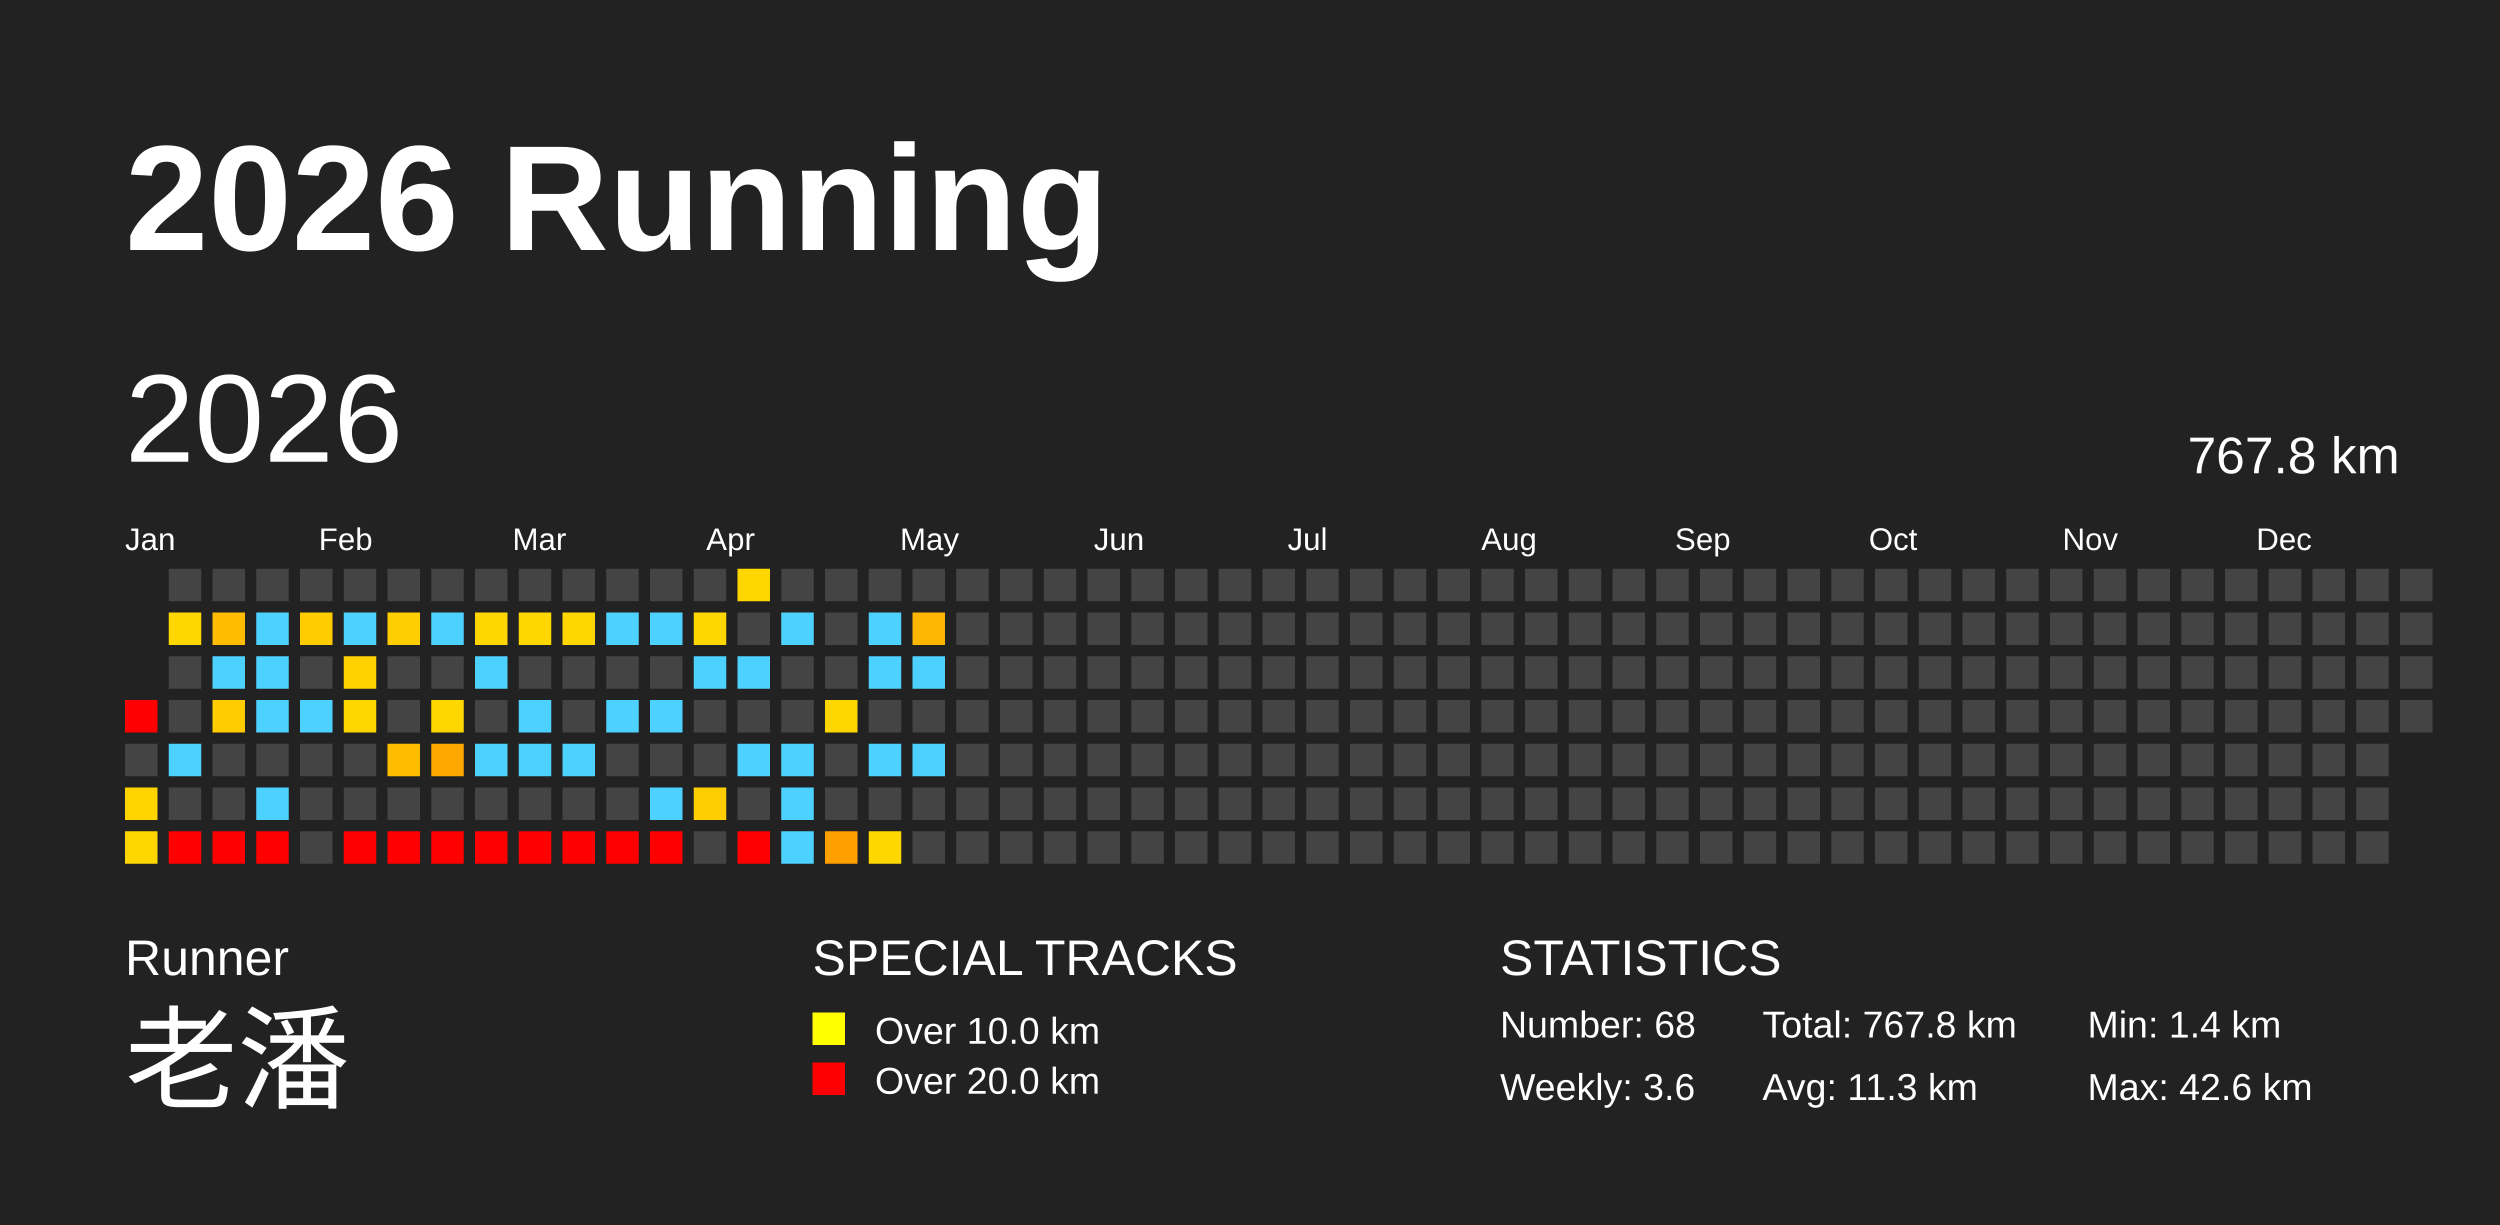
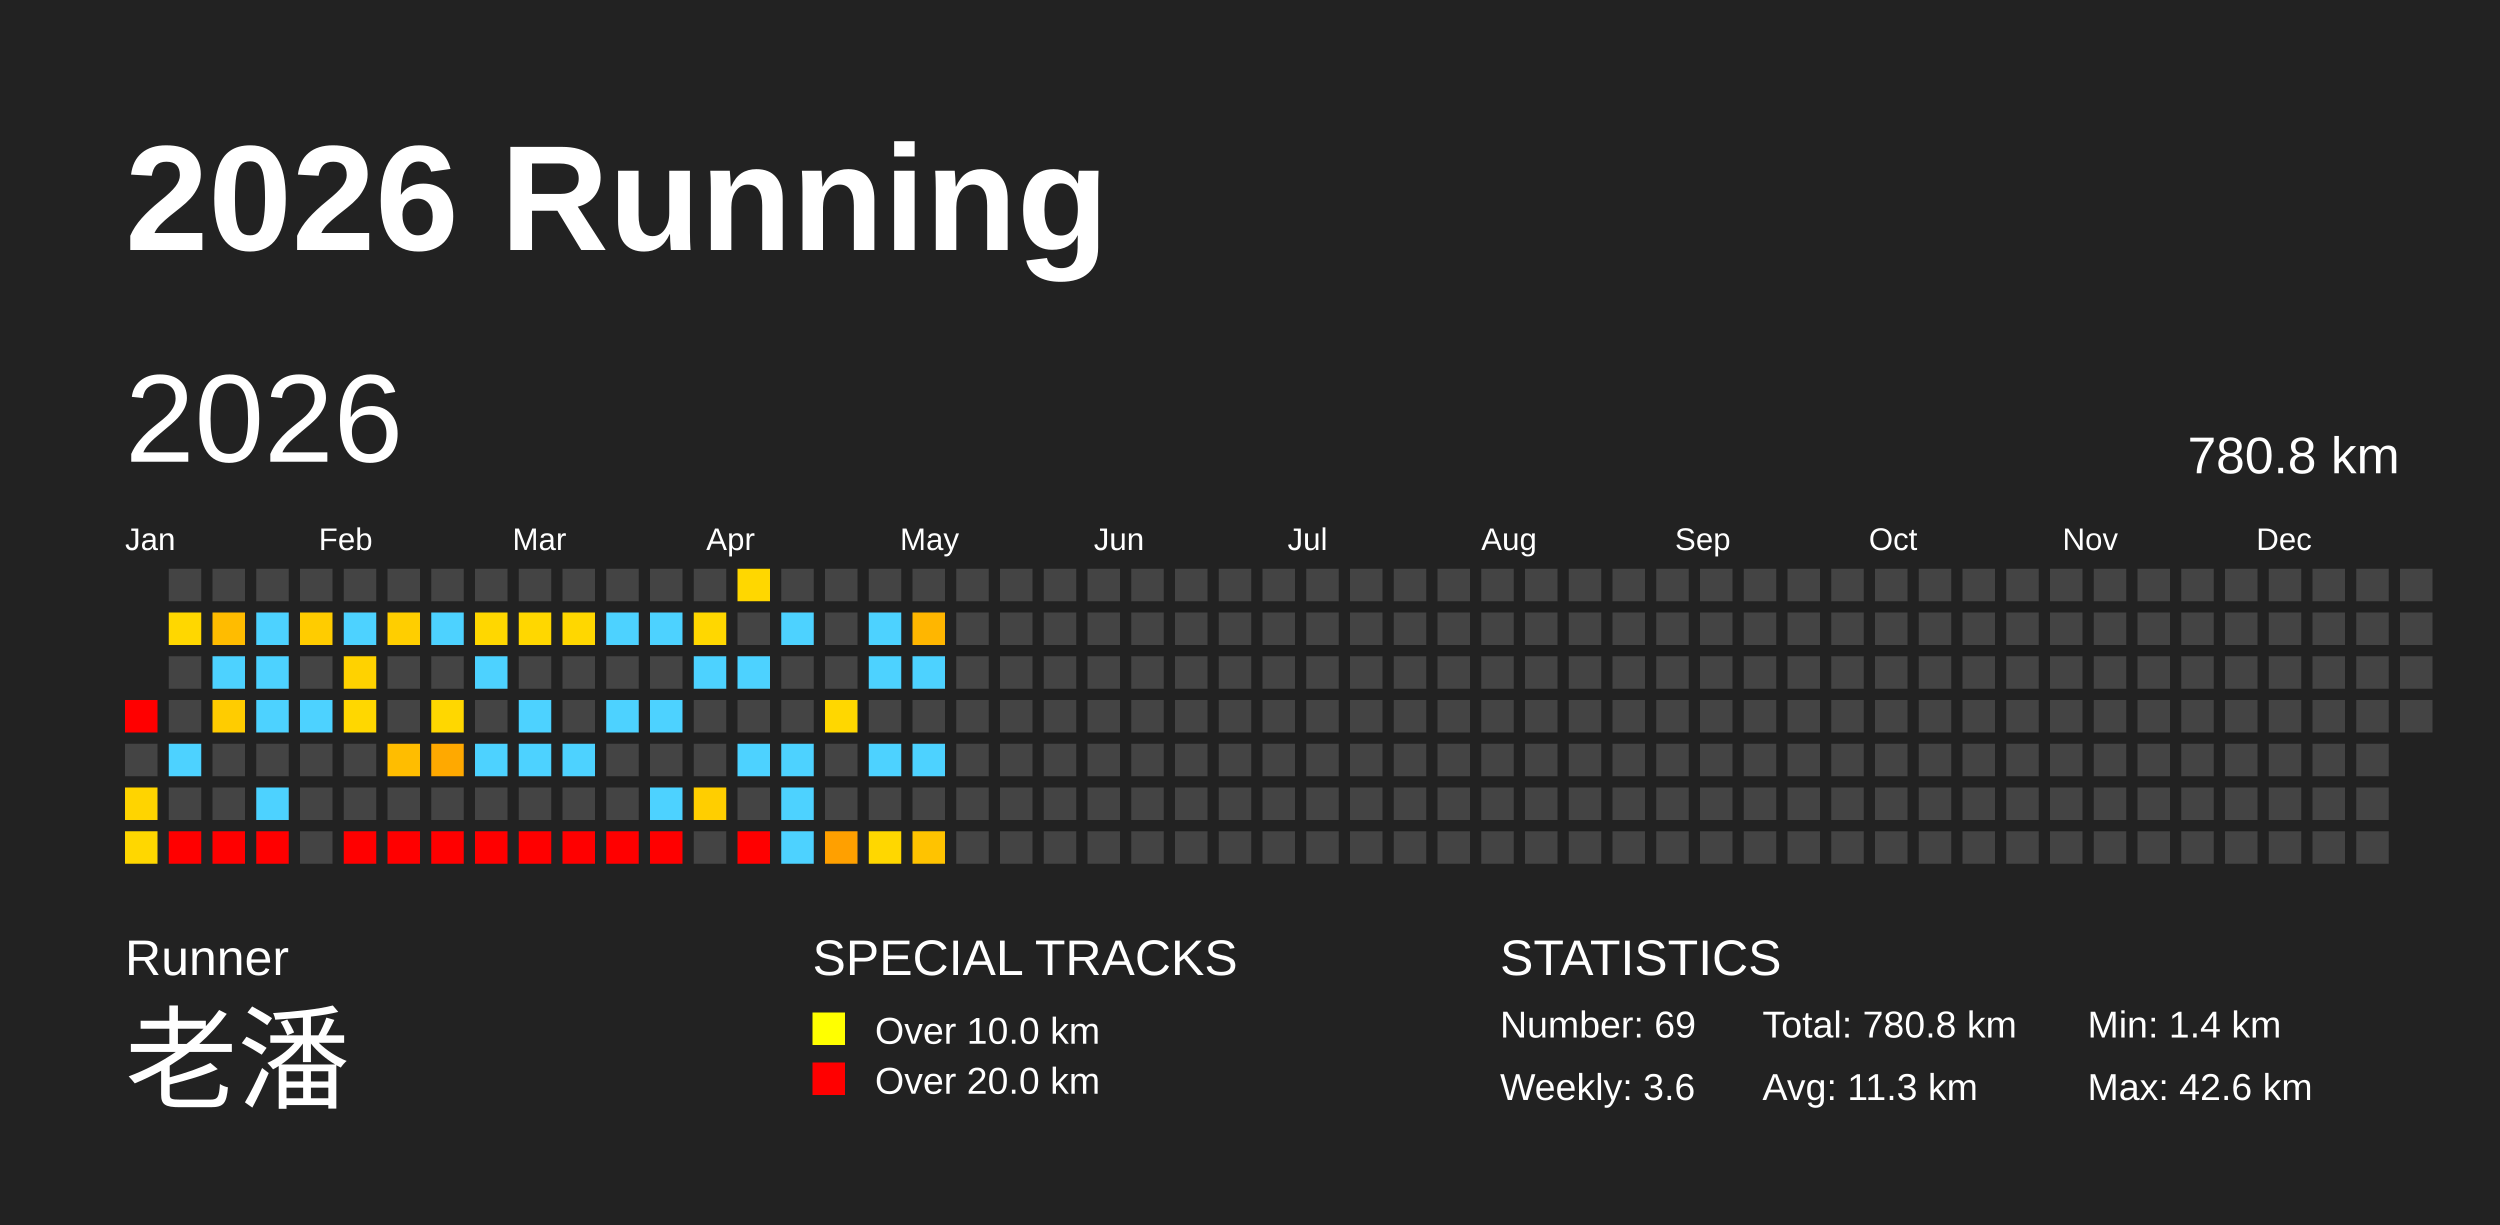
<svg xmlns="http://www.w3.org/2000/svg" baseProfile="full" height="98mm" version="1.1" viewBox="0,0,200,98" width="200mm">
  <defs />
  <rect fill="#222222" height="98" width="200" x="0" y="0" />
  <text fill="#FFFFFF" style="font-size:12px; font-family:Arial; font-weight:bold;" x="10" y="20">2026 Running</text>
  <text fill="#FFFFFF" style="font-size:4px; font-family:Arial" x="10" y="78">Runner</text>
  <text fill="#FFFFFF" style="font-size:9px; font-family:Arial" x="10" y="88">老潘</text>
  <text fill="#FFFFFF" style="font-size:4px; font-family:Arial" x="65" y="78">SPECIAL TRACKS</text>
  <rect fill="yellow" height="2.6" width="2.6" x="65" y="81" />
  <text fill="#FFFFFF" style="font-size:3px; font-family:Arial" x="70" y="83.5">Over 10.0 km</text>
  <rect fill="red" height="2.6" width="2.6" x="65" y="85" />
  <text fill="#FFFFFF" style="font-size:3px; font-family:Arial" x="70" y="87.5">Over 20.0 km</text>
  <text fill="#FFFFFF" style="font-size:4px; font-family:Arial" x="120" y="78">STATISTICS</text>
-   <text fill="#FFFFFF" style="font-size:3px; font-family:Arial" x="120" y="83">Number: 68</text>
+   <text fill="#FFFFFF" style="font-size:3px; font-family:Arial" x="120" y="83">Number: 69</text>
  <text fill="#FFFFFF" style="font-size:3px; font-family:Arial" x="120" y="88">Weekly: 3.6</text>
-   <text fill="#FFFFFF" style="font-size:3px; font-family:Arial" x="141" y="83">Total: 767.8 km</text>
+   <text fill="#FFFFFF" style="font-size:3px; font-family:Arial" x="141" y="83">Total: 780.8 km</text>
  <text fill="#FFFFFF" style="font-size:3px; font-family:Arial" x="141" y="88">Avg: 11.3 km</text>
  <text fill="#FFFFFF" style="font-size:3px; font-family:Arial" x="167" y="83">Min: 1.4 km</text>
  <text fill="#FFFFFF" style="font-size:3px; font-family:Arial" x="167" y="88">Max: 42.6 km</text>
  <text dominant-baseline="hanging" fill="#FFFFFF" style="font-size:10.0px; font-family:Arial;" x="10" y="30">2026</text>
-   <text dominant-baseline="hanging" fill="#FFFFFF" style="font-size:4.125px; font-family:Arial;" x="175" y="35">767.8 km</text>
+   <text dominant-baseline="hanging" fill="#FFFFFF" style="font-size:4.125px; font-family:Arial;" x="175" y="35">780.8 km</text>
  <text fill="#FFFFFF" style="font-size:2.5px; font-family:Arial" x="10.0" y="44">Jan</text>
  <text fill="#FFFFFF" style="font-size:2.5px; font-family:Arial" x="25.5" y="44">Feb</text>
  <text fill="#FFFFFF" style="font-size:2.5px; font-family:Arial" x="41.0" y="44">Mar</text>
  <text fill="#FFFFFF" style="font-size:2.5px; font-family:Arial" x="56.5" y="44">Apr</text>
  <text fill="#FFFFFF" style="font-size:2.5px; font-family:Arial" x="72.0" y="44">May</text>
  <text fill="#FFFFFF" style="font-size:2.5px; font-family:Arial" x="87.5" y="44">Jun</text>
  <text fill="#FFFFFF" style="font-size:2.5px; font-family:Arial" x="103.0" y="44">Jul</text>
  <text fill="#FFFFFF" style="font-size:2.5px; font-family:Arial" x="118.5" y="44">Aug</text>
  <text fill="#FFFFFF" style="font-size:2.5px; font-family:Arial" x="134.0" y="44">Sep</text>
  <text fill="#FFFFFF" style="font-size:2.5px; font-family:Arial" x="149.5" y="44">Oct</text>
  <text fill="#FFFFFF" style="font-size:2.5px; font-family:Arial" x="165.0" y="44">Nov</text>
  <text fill="#FFFFFF" style="font-size:2.5px; font-family:Arial" x="180.5" y="44">Dec</text>
  <rect fill="red" height="2.6" width="2.6" x="10.0" y="56.0" />
  <rect fill="#444444" height="2.6" width="2.6" x="10.0" y="59.5" />
  <rect fill="#ffd400" height="2.6" width="2.6" x="10.0" y="63.0" />
  <rect fill="#ffd700" height="2.6" width="2.6" x="10.0" y="66.5" />
  <rect fill="#444444" height="2.6" width="2.6" x="13.5" y="45.5" />
  <rect fill="#ffd700" height="2.6" width="2.6" x="13.5" y="49.0" />
  <rect fill="#444444" height="2.6" width="2.6" x="13.5" y="52.5" />
  <rect fill="#444444" height="2.6" width="2.6" x="13.5" y="56.0" />
  <rect fill="#4dd2ff" height="2.6" width="2.6" x="13.5" y="59.5" />
  <rect fill="#444444" height="2.6" width="2.6" x="13.5" y="63.0" />
  <rect fill="red" height="2.6" width="2.6" x="13.5" y="66.5" />
  <rect fill="#444444" height="2.6" width="2.6" x="17.0" y="45.5" />
  <rect fill="#ffbc00" height="2.6" width="2.6" x="17.0" y="49.0" />
  <rect fill="#4dd2ff" height="2.6" width="2.6" x="17.0" y="52.5" />
  <rect fill="#ffcc00" height="2.6" width="2.6" x="17.0" y="56.0" />
  <rect fill="#444444" height="2.6" width="2.6" x="17.0" y="59.5" />
  <rect fill="#444444" height="2.6" width="2.6" x="17.0" y="63.0" />
  <rect fill="red" height="2.6" width="2.6" x="17.0" y="66.5" />
  <rect fill="#444444" height="2.6" width="2.6" x="20.5" y="45.5" />
  <rect fill="#4dd2ff" height="2.6" width="2.6" x="20.5" y="49.0" />
  <rect fill="#4dd2ff" height="2.6" width="2.6" x="20.5" y="52.5" />
  <rect fill="#4dd2ff" height="2.6" width="2.6" x="20.5" y="56.0" />
  <rect fill="#444444" height="2.6" width="2.6" x="20.5" y="59.5" />
  <rect fill="#4dd2ff" height="2.6" width="2.6" x="20.5" y="63.0" />
  <rect fill="red" height="2.6" width="2.6" x="20.5" y="66.5" />
  <rect fill="#444444" height="2.6" width="2.6" x="24.0" y="45.5" />
  <rect fill="#ffcc00" height="2.6" width="2.6" x="24.0" y="49.0" />
  <rect fill="#444444" height="2.6" width="2.6" x="24.0" y="52.5" />
  <rect fill="#4dd2ff" height="2.6" width="2.6" x="24.0" y="56.0" />
  <rect fill="#444444" height="2.6" width="2.6" x="24.0" y="59.5" />
  <rect fill="#444444" height="2.6" width="2.6" x="24.0" y="63.0" />
  <rect fill="#444444" height="2.6" width="2.6" x="24.0" y="66.5" />
  <rect fill="#444444" height="2.6" width="2.6" x="27.5" y="45.5" />
  <rect fill="#4dd2ff" height="2.6" width="2.6" x="27.5" y="49.0" />
  <rect fill="#ffd200" height="2.6" width="2.6" x="27.5" y="52.5" />
  <rect fill="#ffd700" height="2.6" width="2.6" x="27.5" y="56.0" />
  <rect fill="#444444" height="2.6" width="2.6" x="27.5" y="59.5" />
  <rect fill="#444444" height="2.6" width="2.6" x="27.5" y="63.0" />
  <rect fill="red" height="2.6" width="2.6" x="27.5" y="66.5" />
  <rect fill="#444444" height="2.6" width="2.6" x="31.0" y="45.5" />
  <rect fill="#ffce00" height="2.6" width="2.6" x="31.0" y="49.0" />
  <rect fill="#444444" height="2.6" width="2.6" x="31.0" y="52.5" />
  <rect fill="#444444" height="2.6" width="2.6" x="31.0" y="56.0" />
  <rect fill="#ffbd00" height="2.6" width="2.6" x="31.0" y="59.5" />
  <rect fill="#444444" height="2.6" width="2.6" x="31.0" y="63.0" />
  <rect fill="red" height="2.6" width="2.6" x="31.0" y="66.5" />
  <rect fill="#444444" height="2.6" width="2.6" x="34.5" y="45.5" />
  <rect fill="#4dd2ff" height="2.6" width="2.6" x="34.5" y="49.0" />
  <rect fill="#444444" height="2.6" width="2.6" x="34.5" y="52.5" />
  <rect fill="#ffd700" height="2.6" width="2.6" x="34.5" y="56.0" />
  <rect fill="#ffa900" height="2.6" width="2.6" x="34.5" y="59.5" />
  <rect fill="#444444" height="2.6" width="2.6" x="34.5" y="63.0" />
  <rect fill="red" height="2.6" width="2.6" x="34.5" y="66.5" />
  <rect fill="#444444" height="2.6" width="2.6" x="38.0" y="45.5" />
  <rect fill="#ffd700" height="2.6" width="2.6" x="38.0" y="49.0" />
  <rect fill="#4dd2ff" height="2.6" width="2.6" x="38.0" y="52.5" />
  <rect fill="#444444" height="2.6" width="2.6" x="38.0" y="56.0" />
  <rect fill="#4dd2ff" height="2.6" width="2.6" x="38.0" y="59.5" />
  <rect fill="#444444" height="2.6" width="2.6" x="38.0" y="63.0" />
  <rect fill="red" height="2.6" width="2.6" x="38.0" y="66.5" />
  <rect fill="#444444" height="2.6" width="2.6" x="41.5" y="45.5" />
  <rect fill="#ffd700" height="2.6" width="2.6" x="41.5" y="49.0" />
  <rect fill="#444444" height="2.6" width="2.6" x="41.5" y="52.5" />
  <rect fill="#4dd2ff" height="2.6" width="2.6" x="41.5" y="56.0" />
  <rect fill="#4dd2ff" height="2.6" width="2.6" x="41.5" y="59.5" />
  <rect fill="#444444" height="2.6" width="2.6" x="41.5" y="63.0" />
  <rect fill="red" height="2.6" width="2.6" x="41.5" y="66.5" />
  <rect fill="#444444" height="2.6" width="2.6" x="45.0" y="45.5" />
  <rect fill="#ffd700" height="2.6" width="2.6" x="45.0" y="49.0" />
  <rect fill="#444444" height="2.6" width="2.6" x="45.0" y="52.5" />
  <rect fill="#444444" height="2.6" width="2.6" x="45.0" y="56.0" />
  <rect fill="#4dd2ff" height="2.6" width="2.6" x="45.0" y="59.5" />
  <rect fill="#444444" height="2.6" width="2.6" x="45.0" y="63.0" />
  <rect fill="red" height="2.6" width="2.6" x="45.0" y="66.5" />
  <rect fill="#444444" height="2.6" width="2.6" x="48.5" y="45.5" />
  <rect fill="#4dd2ff" height="2.6" width="2.6" x="48.5" y="49.0" />
  <rect fill="#444444" height="2.6" width="2.6" x="48.5" y="52.5" />
  <rect fill="#4dd2ff" height="2.6" width="2.6" x="48.5" y="56.0" />
  <rect fill="#444444" height="2.6" width="2.6" x="48.5" y="59.5" />
  <rect fill="#444444" height="2.6" width="2.6" x="48.5" y="63.0" />
  <rect fill="red" height="2.6" width="2.6" x="48.5" y="66.5" />
  <rect fill="#444444" height="2.6" width="2.6" x="52.0" y="45.5" />
  <rect fill="#4dd2ff" height="2.6" width="2.6" x="52.0" y="49.0" />
  <rect fill="#444444" height="2.6" width="2.6" x="52.0" y="52.5" />
  <rect fill="#4dd2ff" height="2.6" width="2.6" x="52.0" y="56.0" />
  <rect fill="#444444" height="2.6" width="2.6" x="52.0" y="59.5" />
  <rect fill="#4dd2ff" height="2.6" width="2.6" x="52.0" y="63.0" />
  <rect fill="red" height="2.6" width="2.6" x="52.0" y="66.5" />
  <rect fill="#444444" height="2.6" width="2.6" x="55.5" y="45.5" />
  <rect fill="#ffd700" height="2.6" width="2.6" x="55.5" y="49.0" />
  <rect fill="#4dd2ff" height="2.6" width="2.6" x="55.5" y="52.5" />
  <rect fill="#444444" height="2.6" width="2.6" x="55.5" y="56.0" />
  <rect fill="#444444" height="2.6" width="2.6" x="55.5" y="59.5" />
  <rect fill="#ffce00" height="2.6" width="2.6" x="55.5" y="63.0" />
  <rect fill="#444444" height="2.6" width="2.6" x="55.5" y="66.5" />
  <rect fill="#ffd700" height="2.6" width="2.6" x="59.0" y="45.5" />
  <rect fill="#444444" height="2.6" width="2.6" x="59.0" y="49.0" />
  <rect fill="#4dd2ff" height="2.6" width="2.6" x="59.0" y="52.5" />
  <rect fill="#444444" height="2.6" width="2.6" x="59.0" y="56.0" />
  <rect fill="#4dd2ff" height="2.6" width="2.6" x="59.0" y="59.5" />
  <rect fill="#444444" height="2.6" width="2.6" x="59.0" y="63.0" />
  <rect fill="red" height="2.6" width="2.6" x="59.0" y="66.5" />
  <rect fill="#444444" height="2.6" width="2.6" x="62.5" y="45.5" />
  <rect fill="#4dd2ff" height="2.6" width="2.6" x="62.5" y="49.0" />
  <rect fill="#444444" height="2.6" width="2.6" x="62.5" y="52.5" />
  <rect fill="#444444" height="2.6" width="2.6" x="62.5" y="56.0" />
  <rect fill="#4dd2ff" height="2.6" width="2.6" x="62.5" y="59.5" />
  <rect fill="#4dd2ff" height="2.6" width="2.6" x="62.5" y="63.0" />
  <rect fill="#4dd2ff" height="2.6" width="2.6" x="62.5" y="66.5" />
  <rect fill="#444444" height="2.6" width="2.6" x="66.0" y="45.5" />
  <rect fill="#444444" height="2.6" width="2.6" x="66.0" y="49.0" />
  <rect fill="#444444" height="2.6" width="2.6" x="66.0" y="52.5" />
  <rect fill="#ffd700" height="2.6" width="2.6" x="66.0" y="56.0" />
  <rect fill="#444444" height="2.6" width="2.6" x="66.0" y="59.5" />
  <rect fill="#444444" height="2.6" width="2.6" x="66.0" y="63.0" />
  <rect fill="#ffa000" height="2.6" width="2.6" x="66.0" y="66.5" />
  <rect fill="#444444" height="2.6" width="2.6" x="69.5" y="45.5" />
  <rect fill="#4dd2ff" height="2.6" width="2.6" x="69.5" y="49.0" />
  <rect fill="#4dd2ff" height="2.6" width="2.6" x="69.5" y="52.5" />
  <rect fill="#444444" height="2.6" width="2.6" x="69.5" y="56.0" />
  <rect fill="#4dd2ff" height="2.6" width="2.6" x="69.5" y="59.5" />
  <rect fill="#444444" height="2.6" width="2.6" x="69.5" y="63.0" />
  <rect fill="#ffd700" height="2.6" width="2.6" x="69.5" y="66.5" />
  <rect fill="#444444" height="2.6" width="2.6" x="73.0" y="45.5" />
  <rect fill="#ffb600" height="2.6" width="2.6" x="73.0" y="49.0" />
  <rect fill="#4dd2ff" height="2.6" width="2.6" x="73.0" y="52.5" />
  <rect fill="#444444" height="2.6" width="2.6" x="73.0" y="56.0" />
  <rect fill="#4dd2ff" height="2.6" width="2.6" x="73.0" y="59.5" />
  <rect fill="#444444" height="2.6" width="2.6" x="73.0" y="63.0" />
-   <rect fill="#444444" height="2.6" width="2.6" x="73.0" y="66.5" />
+   <rect fill="#ffc300" height="2.6" width="2.6" x="73.0" y="66.5" />
  <rect fill="#444444" height="2.6" width="2.6" x="76.5" y="45.5" />
  <rect fill="#444444" height="2.6" width="2.6" x="76.5" y="49.0" />
  <rect fill="#444444" height="2.6" width="2.6" x="76.5" y="52.5" />
  <rect fill="#444444" height="2.6" width="2.6" x="76.5" y="56.0" />
  <rect fill="#444444" height="2.6" width="2.6" x="76.5" y="59.5" />
  <rect fill="#444444" height="2.6" width="2.6" x="76.5" y="63.0" />
  <rect fill="#444444" height="2.6" width="2.6" x="76.5" y="66.5" />
  <rect fill="#444444" height="2.6" width="2.6" x="80.0" y="45.5" />
  <rect fill="#444444" height="2.6" width="2.6" x="80.0" y="49.0" />
  <rect fill="#444444" height="2.6" width="2.6" x="80.0" y="52.5" />
  <rect fill="#444444" height="2.6" width="2.6" x="80.0" y="56.0" />
  <rect fill="#444444" height="2.6" width="2.6" x="80.0" y="59.5" />
  <rect fill="#444444" height="2.6" width="2.6" x="80.0" y="63.0" />
  <rect fill="#444444" height="2.6" width="2.6" x="80.0" y="66.5" />
  <rect fill="#444444" height="2.6" width="2.6" x="83.5" y="45.5" />
  <rect fill="#444444" height="2.6" width="2.6" x="83.5" y="49.0" />
  <rect fill="#444444" height="2.6" width="2.6" x="83.5" y="52.5" />
  <rect fill="#444444" height="2.6" width="2.6" x="83.5" y="56.0" />
  <rect fill="#444444" height="2.6" width="2.6" x="83.5" y="59.5" />
  <rect fill="#444444" height="2.6" width="2.6" x="83.5" y="63.0" />
  <rect fill="#444444" height="2.6" width="2.6" x="83.5" y="66.5" />
  <rect fill="#444444" height="2.6" width="2.6" x="87.0" y="45.5" />
  <rect fill="#444444" height="2.6" width="2.6" x="87.0" y="49.0" />
  <rect fill="#444444" height="2.6" width="2.6" x="87.0" y="52.5" />
  <rect fill="#444444" height="2.6" width="2.6" x="87.0" y="56.0" />
  <rect fill="#444444" height="2.6" width="2.6" x="87.0" y="59.5" />
  <rect fill="#444444" height="2.6" width="2.6" x="87.0" y="63.0" />
  <rect fill="#444444" height="2.6" width="2.6" x="87.0" y="66.5" />
  <rect fill="#444444" height="2.6" width="2.6" x="90.5" y="45.5" />
  <rect fill="#444444" height="2.6" width="2.6" x="90.5" y="49.0" />
  <rect fill="#444444" height="2.6" width="2.6" x="90.5" y="52.5" />
  <rect fill="#444444" height="2.6" width="2.6" x="90.5" y="56.0" />
  <rect fill="#444444" height="2.6" width="2.6" x="90.5" y="59.5" />
  <rect fill="#444444" height="2.6" width="2.6" x="90.5" y="63.0" />
  <rect fill="#444444" height="2.6" width="2.6" x="90.5" y="66.5" />
  <rect fill="#444444" height="2.6" width="2.6" x="94.0" y="45.5" />
  <rect fill="#444444" height="2.6" width="2.6" x="94.0" y="49.0" />
  <rect fill="#444444" height="2.6" width="2.6" x="94.0" y="52.5" />
  <rect fill="#444444" height="2.6" width="2.6" x="94.0" y="56.0" />
  <rect fill="#444444" height="2.6" width="2.6" x="94.0" y="59.5" />
  <rect fill="#444444" height="2.6" width="2.6" x="94.0" y="63.0" />
  <rect fill="#444444" height="2.6" width="2.6" x="94.0" y="66.5" />
  <rect fill="#444444" height="2.6" width="2.6" x="97.5" y="45.5" />
  <rect fill="#444444" height="2.6" width="2.6" x="97.5" y="49.0" />
  <rect fill="#444444" height="2.6" width="2.6" x="97.5" y="52.5" />
  <rect fill="#444444" height="2.6" width="2.6" x="97.5" y="56.0" />
  <rect fill="#444444" height="2.6" width="2.6" x="97.5" y="59.5" />
  <rect fill="#444444" height="2.6" width="2.6" x="97.5" y="63.0" />
  <rect fill="#444444" height="2.6" width="2.6" x="97.5" y="66.5" />
  <rect fill="#444444" height="2.6" width="2.6" x="101.0" y="45.5" />
  <rect fill="#444444" height="2.6" width="2.6" x="101.0" y="49.0" />
  <rect fill="#444444" height="2.6" width="2.6" x="101.0" y="52.5" />
  <rect fill="#444444" height="2.6" width="2.6" x="101.0" y="56.0" />
  <rect fill="#444444" height="2.6" width="2.6" x="101.0" y="59.5" />
  <rect fill="#444444" height="2.6" width="2.6" x="101.0" y="63.0" />
  <rect fill="#444444" height="2.6" width="2.6" x="101.0" y="66.5" />
  <rect fill="#444444" height="2.6" width="2.6" x="104.5" y="45.5" />
  <rect fill="#444444" height="2.6" width="2.6" x="104.5" y="49.0" />
  <rect fill="#444444" height="2.6" width="2.6" x="104.5" y="52.5" />
  <rect fill="#444444" height="2.6" width="2.6" x="104.5" y="56.0" />
  <rect fill="#444444" height="2.6" width="2.6" x="104.5" y="59.5" />
  <rect fill="#444444" height="2.6" width="2.6" x="104.5" y="63.0" />
  <rect fill="#444444" height="2.6" width="2.6" x="104.5" y="66.5" />
  <rect fill="#444444" height="2.6" width="2.6" x="108.0" y="45.5" />
  <rect fill="#444444" height="2.6" width="2.6" x="108.0" y="49.0" />
  <rect fill="#444444" height="2.6" width="2.6" x="108.0" y="52.5" />
  <rect fill="#444444" height="2.6" width="2.6" x="108.0" y="56.0" />
  <rect fill="#444444" height="2.6" width="2.6" x="108.0" y="59.5" />
  <rect fill="#444444" height="2.6" width="2.6" x="108.0" y="63.0" />
  <rect fill="#444444" height="2.6" width="2.6" x="108.0" y="66.5" />
  <rect fill="#444444" height="2.6" width="2.6" x="111.5" y="45.5" />
  <rect fill="#444444" height="2.6" width="2.6" x="111.5" y="49.0" />
  <rect fill="#444444" height="2.6" width="2.6" x="111.5" y="52.5" />
  <rect fill="#444444" height="2.6" width="2.6" x="111.5" y="56.0" />
  <rect fill="#444444" height="2.6" width="2.6" x="111.5" y="59.5" />
  <rect fill="#444444" height="2.6" width="2.6" x="111.5" y="63.0" />
  <rect fill="#444444" height="2.6" width="2.6" x="111.5" y="66.5" />
  <rect fill="#444444" height="2.6" width="2.6" x="115.0" y="45.5" />
  <rect fill="#444444" height="2.6" width="2.6" x="115.0" y="49.0" />
  <rect fill="#444444" height="2.6" width="2.6" x="115.0" y="52.5" />
  <rect fill="#444444" height="2.6" width="2.6" x="115.0" y="56.0" />
  <rect fill="#444444" height="2.6" width="2.6" x="115.0" y="59.5" />
  <rect fill="#444444" height="2.6" width="2.6" x="115.0" y="63.0" />
  <rect fill="#444444" height="2.6" width="2.6" x="115.0" y="66.5" />
  <rect fill="#444444" height="2.6" width="2.6" x="118.5" y="45.5" />
  <rect fill="#444444" height="2.6" width="2.6" x="118.5" y="49.0" />
  <rect fill="#444444" height="2.6" width="2.6" x="118.5" y="52.5" />
  <rect fill="#444444" height="2.6" width="2.6" x="118.5" y="56.0" />
  <rect fill="#444444" height="2.6" width="2.6" x="118.5" y="59.5" />
  <rect fill="#444444" height="2.6" width="2.6" x="118.5" y="63.0" />
  <rect fill="#444444" height="2.6" width="2.6" x="118.5" y="66.5" />
  <rect fill="#444444" height="2.6" width="2.6" x="122.0" y="45.5" />
  <rect fill="#444444" height="2.6" width="2.6" x="122.0" y="49.0" />
  <rect fill="#444444" height="2.6" width="2.6" x="122.0" y="52.5" />
  <rect fill="#444444" height="2.6" width="2.6" x="122.0" y="56.0" />
  <rect fill="#444444" height="2.6" width="2.6" x="122.0" y="59.5" />
  <rect fill="#444444" height="2.6" width="2.6" x="122.0" y="63.0" />
  <rect fill="#444444" height="2.6" width="2.6" x="122.0" y="66.5" />
  <rect fill="#444444" height="2.6" width="2.6" x="125.5" y="45.5" />
  <rect fill="#444444" height="2.6" width="2.6" x="125.5" y="49.0" />
  <rect fill="#444444" height="2.6" width="2.6" x="125.5" y="52.5" />
  <rect fill="#444444" height="2.6" width="2.6" x="125.5" y="56.0" />
  <rect fill="#444444" height="2.6" width="2.6" x="125.5" y="59.5" />
  <rect fill="#444444" height="2.6" width="2.6" x="125.5" y="63.0" />
  <rect fill="#444444" height="2.6" width="2.6" x="125.5" y="66.5" />
  <rect fill="#444444" height="2.6" width="2.6" x="129.0" y="45.5" />
  <rect fill="#444444" height="2.6" width="2.6" x="129.0" y="49.0" />
  <rect fill="#444444" height="2.6" width="2.6" x="129.0" y="52.5" />
  <rect fill="#444444" height="2.6" width="2.6" x="129.0" y="56.0" />
  <rect fill="#444444" height="2.6" width="2.6" x="129.0" y="59.5" />
  <rect fill="#444444" height="2.6" width="2.6" x="129.0" y="63.0" />
  <rect fill="#444444" height="2.6" width="2.6" x="129.0" y="66.5" />
  <rect fill="#444444" height="2.6" width="2.6" x="132.5" y="45.5" />
  <rect fill="#444444" height="2.6" width="2.6" x="132.5" y="49.0" />
  <rect fill="#444444" height="2.6" width="2.6" x="132.5" y="52.5" />
  <rect fill="#444444" height="2.6" width="2.6" x="132.5" y="56.0" />
  <rect fill="#444444" height="2.6" width="2.6" x="132.5" y="59.5" />
  <rect fill="#444444" height="2.6" width="2.6" x="132.5" y="63.0" />
  <rect fill="#444444" height="2.6" width="2.6" x="132.5" y="66.5" />
  <rect fill="#444444" height="2.6" width="2.6" x="136.0" y="45.5" />
  <rect fill="#444444" height="2.6" width="2.6" x="136.0" y="49.0" />
  <rect fill="#444444" height="2.6" width="2.6" x="136.0" y="52.5" />
  <rect fill="#444444" height="2.6" width="2.6" x="136.0" y="56.0" />
  <rect fill="#444444" height="2.6" width="2.6" x="136.0" y="59.5" />
  <rect fill="#444444" height="2.6" width="2.6" x="136.0" y="63.0" />
  <rect fill="#444444" height="2.6" width="2.6" x="136.0" y="66.5" />
  <rect fill="#444444" height="2.6" width="2.6" x="139.5" y="45.5" />
  <rect fill="#444444" height="2.6" width="2.6" x="139.5" y="49.0" />
  <rect fill="#444444" height="2.6" width="2.6" x="139.5" y="52.5" />
  <rect fill="#444444" height="2.6" width="2.6" x="139.5" y="56.0" />
  <rect fill="#444444" height="2.6" width="2.6" x="139.5" y="59.5" />
  <rect fill="#444444" height="2.6" width="2.6" x="139.5" y="63.0" />
  <rect fill="#444444" height="2.6" width="2.6" x="139.5" y="66.5" />
  <rect fill="#444444" height="2.6" width="2.6" x="143.0" y="45.5" />
  <rect fill="#444444" height="2.6" width="2.6" x="143.0" y="49.0" />
  <rect fill="#444444" height="2.6" width="2.6" x="143.0" y="52.5" />
  <rect fill="#444444" height="2.6" width="2.6" x="143.0" y="56.0" />
  <rect fill="#444444" height="2.6" width="2.6" x="143.0" y="59.5" />
  <rect fill="#444444" height="2.6" width="2.6" x="143.0" y="63.0" />
  <rect fill="#444444" height="2.6" width="2.6" x="143.0" y="66.5" />
  <rect fill="#444444" height="2.6" width="2.6" x="146.5" y="45.5" />
  <rect fill="#444444" height="2.6" width="2.6" x="146.5" y="49.0" />
  <rect fill="#444444" height="2.6" width="2.6" x="146.5" y="52.5" />
  <rect fill="#444444" height="2.6" width="2.6" x="146.5" y="56.0" />
  <rect fill="#444444" height="2.6" width="2.6" x="146.5" y="59.5" />
  <rect fill="#444444" height="2.6" width="2.6" x="146.5" y="63.0" />
  <rect fill="#444444" height="2.6" width="2.6" x="146.5" y="66.5" />
  <rect fill="#444444" height="2.6" width="2.6" x="150.0" y="45.5" />
  <rect fill="#444444" height="2.6" width="2.6" x="150.0" y="49.0" />
  <rect fill="#444444" height="2.6" width="2.6" x="150.0" y="52.5" />
  <rect fill="#444444" height="2.6" width="2.6" x="150.0" y="56.0" />
  <rect fill="#444444" height="2.6" width="2.6" x="150.0" y="59.5" />
  <rect fill="#444444" height="2.6" width="2.6" x="150.0" y="63.0" />
  <rect fill="#444444" height="2.6" width="2.6" x="150.0" y="66.5" />
  <rect fill="#444444" height="2.6" width="2.6" x="153.5" y="45.5" />
  <rect fill="#444444" height="2.6" width="2.6" x="153.5" y="49.0" />
  <rect fill="#444444" height="2.6" width="2.6" x="153.5" y="52.5" />
  <rect fill="#444444" height="2.6" width="2.6" x="153.5" y="56.0" />
  <rect fill="#444444" height="2.6" width="2.6" x="153.5" y="59.5" />
  <rect fill="#444444" height="2.6" width="2.6" x="153.5" y="63.0" />
  <rect fill="#444444" height="2.6" width="2.6" x="153.5" y="66.5" />
  <rect fill="#444444" height="2.6" width="2.6" x="157.0" y="45.5" />
  <rect fill="#444444" height="2.6" width="2.6" x="157.0" y="49.0" />
  <rect fill="#444444" height="2.6" width="2.6" x="157.0" y="52.5" />
  <rect fill="#444444" height="2.6" width="2.6" x="157.0" y="56.0" />
  <rect fill="#444444" height="2.6" width="2.6" x="157.0" y="59.5" />
  <rect fill="#444444" height="2.6" width="2.6" x="157.0" y="63.0" />
  <rect fill="#444444" height="2.6" width="2.6" x="157.0" y="66.5" />
  <rect fill="#444444" height="2.6" width="2.6" x="160.5" y="45.5" />
  <rect fill="#444444" height="2.6" width="2.6" x="160.5" y="49.0" />
  <rect fill="#444444" height="2.6" width="2.6" x="160.5" y="52.5" />
  <rect fill="#444444" height="2.6" width="2.6" x="160.5" y="56.0" />
  <rect fill="#444444" height="2.6" width="2.6" x="160.5" y="59.5" />
  <rect fill="#444444" height="2.6" width="2.6" x="160.5" y="63.0" />
  <rect fill="#444444" height="2.6" width="2.6" x="160.5" y="66.5" />
  <rect fill="#444444" height="2.6" width="2.6" x="164.0" y="45.5" />
  <rect fill="#444444" height="2.6" width="2.6" x="164.0" y="49.0" />
  <rect fill="#444444" height="2.6" width="2.6" x="164.0" y="52.5" />
  <rect fill="#444444" height="2.6" width="2.6" x="164.0" y="56.0" />
  <rect fill="#444444" height="2.6" width="2.6" x="164.0" y="59.5" />
  <rect fill="#444444" height="2.6" width="2.6" x="164.0" y="63.0" />
  <rect fill="#444444" height="2.6" width="2.6" x="164.0" y="66.5" />
  <rect fill="#444444" height="2.6" width="2.6" x="167.5" y="45.5" />
  <rect fill="#444444" height="2.6" width="2.6" x="167.5" y="49.0" />
  <rect fill="#444444" height="2.6" width="2.6" x="167.5" y="52.5" />
  <rect fill="#444444" height="2.6" width="2.6" x="167.5" y="56.0" />
  <rect fill="#444444" height="2.6" width="2.6" x="167.5" y="59.5" />
  <rect fill="#444444" height="2.6" width="2.6" x="167.5" y="63.0" />
  <rect fill="#444444" height="2.6" width="2.6" x="167.5" y="66.5" />
  <rect fill="#444444" height="2.6" width="2.6" x="171.0" y="45.5" />
  <rect fill="#444444" height="2.6" width="2.6" x="171.0" y="49.0" />
  <rect fill="#444444" height="2.6" width="2.6" x="171.0" y="52.5" />
  <rect fill="#444444" height="2.6" width="2.6" x="171.0" y="56.0" />
  <rect fill="#444444" height="2.6" width="2.6" x="171.0" y="59.5" />
  <rect fill="#444444" height="2.6" width="2.6" x="171.0" y="63.0" />
  <rect fill="#444444" height="2.6" width="2.6" x="171.0" y="66.5" />
  <rect fill="#444444" height="2.6" width="2.6" x="174.5" y="45.5" />
  <rect fill="#444444" height="2.6" width="2.6" x="174.5" y="49.0" />
  <rect fill="#444444" height="2.6" width="2.6" x="174.5" y="52.5" />
  <rect fill="#444444" height="2.6" width="2.6" x="174.5" y="56.0" />
  <rect fill="#444444" height="2.6" width="2.6" x="174.5" y="59.5" />
  <rect fill="#444444" height="2.6" width="2.6" x="174.5" y="63.0" />
  <rect fill="#444444" height="2.6" width="2.6" x="174.5" y="66.5" />
  <rect fill="#444444" height="2.6" width="2.6" x="178.0" y="45.5" />
  <rect fill="#444444" height="2.6" width="2.6" x="178.0" y="49.0" />
  <rect fill="#444444" height="2.6" width="2.6" x="178.0" y="52.5" />
  <rect fill="#444444" height="2.6" width="2.6" x="178.0" y="56.0" />
  <rect fill="#444444" height="2.6" width="2.6" x="178.0" y="59.5" />
  <rect fill="#444444" height="2.6" width="2.6" x="178.0" y="63.0" />
  <rect fill="#444444" height="2.6" width="2.6" x="178.0" y="66.5" />
  <rect fill="#444444" height="2.6" width="2.6" x="181.5" y="45.5" />
  <rect fill="#444444" height="2.6" width="2.6" x="181.5" y="49.0" />
  <rect fill="#444444" height="2.6" width="2.6" x="181.5" y="52.5" />
  <rect fill="#444444" height="2.6" width="2.6" x="181.5" y="56.0" />
  <rect fill="#444444" height="2.6" width="2.6" x="181.5" y="59.5" />
  <rect fill="#444444" height="2.6" width="2.6" x="181.5" y="63.0" />
  <rect fill="#444444" height="2.6" width="2.6" x="181.5" y="66.5" />
  <rect fill="#444444" height="2.6" width="2.6" x="185.0" y="45.5" />
  <rect fill="#444444" height="2.6" width="2.6" x="185.0" y="49.0" />
  <rect fill="#444444" height="2.6" width="2.6" x="185.0" y="52.5" />
  <rect fill="#444444" height="2.6" width="2.6" x="185.0" y="56.0" />
  <rect fill="#444444" height="2.6" width="2.6" x="185.0" y="59.5" />
  <rect fill="#444444" height="2.6" width="2.6" x="185.0" y="63.0" />
  <rect fill="#444444" height="2.6" width="2.6" x="185.0" y="66.5" />
  <rect fill="#444444" height="2.6" width="2.6" x="188.5" y="45.5" />
  <rect fill="#444444" height="2.6" width="2.6" x="188.5" y="49.0" />
  <rect fill="#444444" height="2.6" width="2.6" x="188.5" y="52.5" />
  <rect fill="#444444" height="2.6" width="2.6" x="188.5" y="56.0" />
  <rect fill="#444444" height="2.6" width="2.6" x="188.5" y="59.5" />
  <rect fill="#444444" height="2.6" width="2.6" x="188.5" y="63.0" />
  <rect fill="#444444" height="2.6" width="2.6" x="188.5" y="66.5" />
  <rect fill="#444444" height="2.6" width="2.6" x="192.0" y="45.5" />
  <rect fill="#444444" height="2.6" width="2.6" x="192.0" y="49.0" />
  <rect fill="#444444" height="2.6" width="2.6" x="192.0" y="52.5" />
  <rect fill="#444444" height="2.6" width="2.6" x="192.0" y="56.0" />
</svg>
